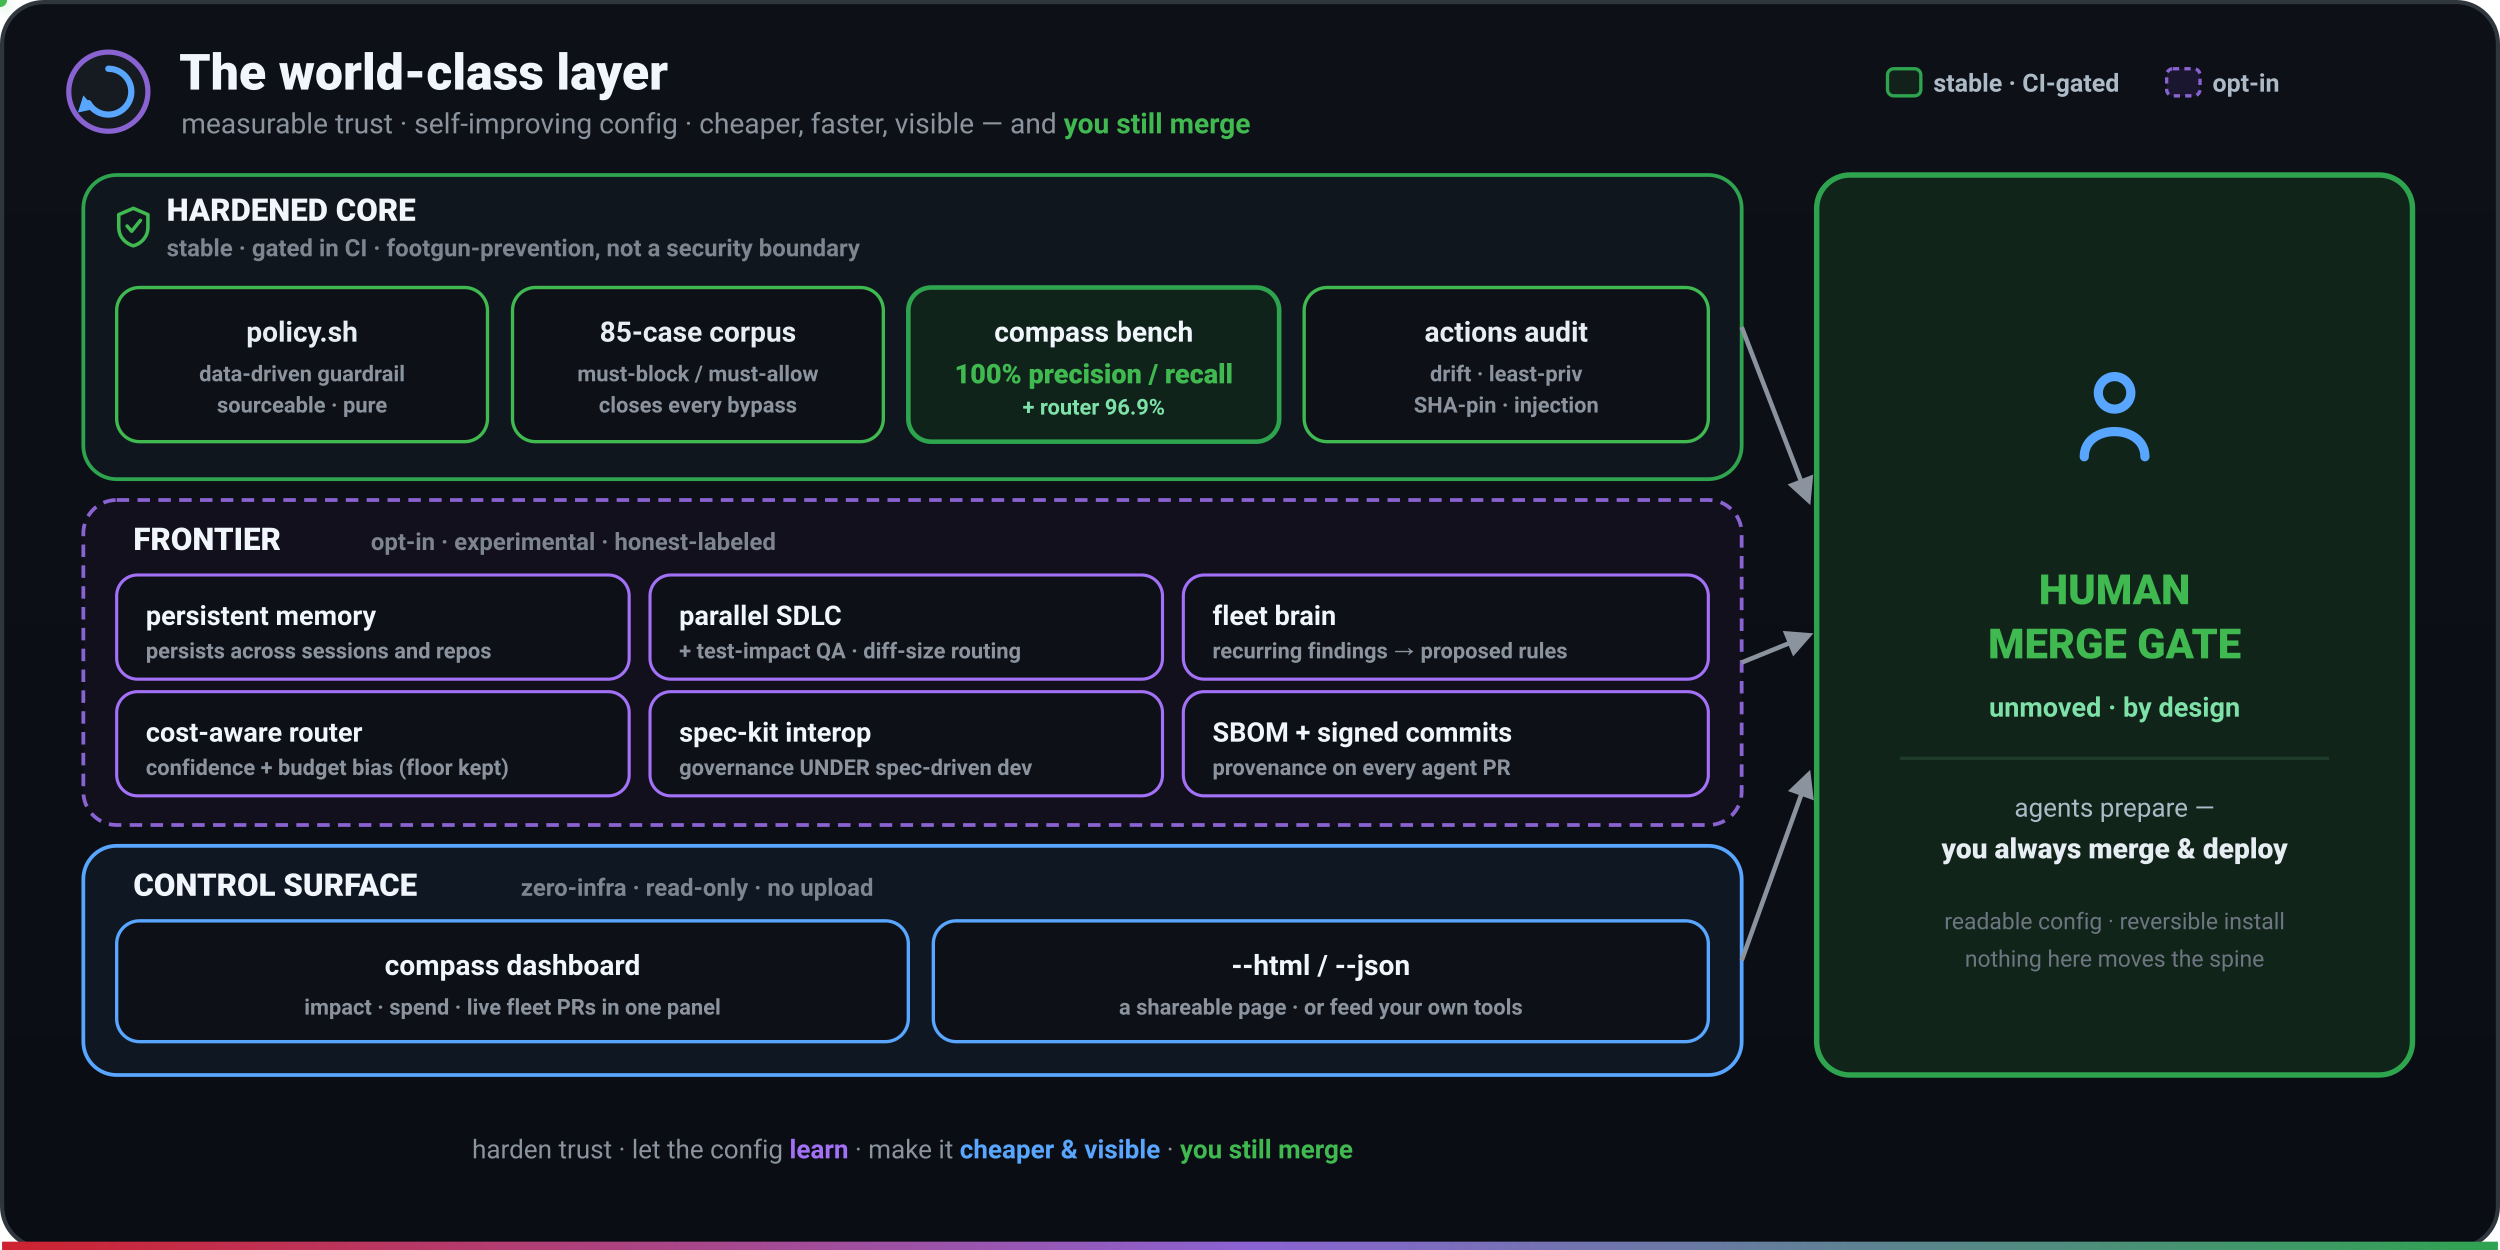
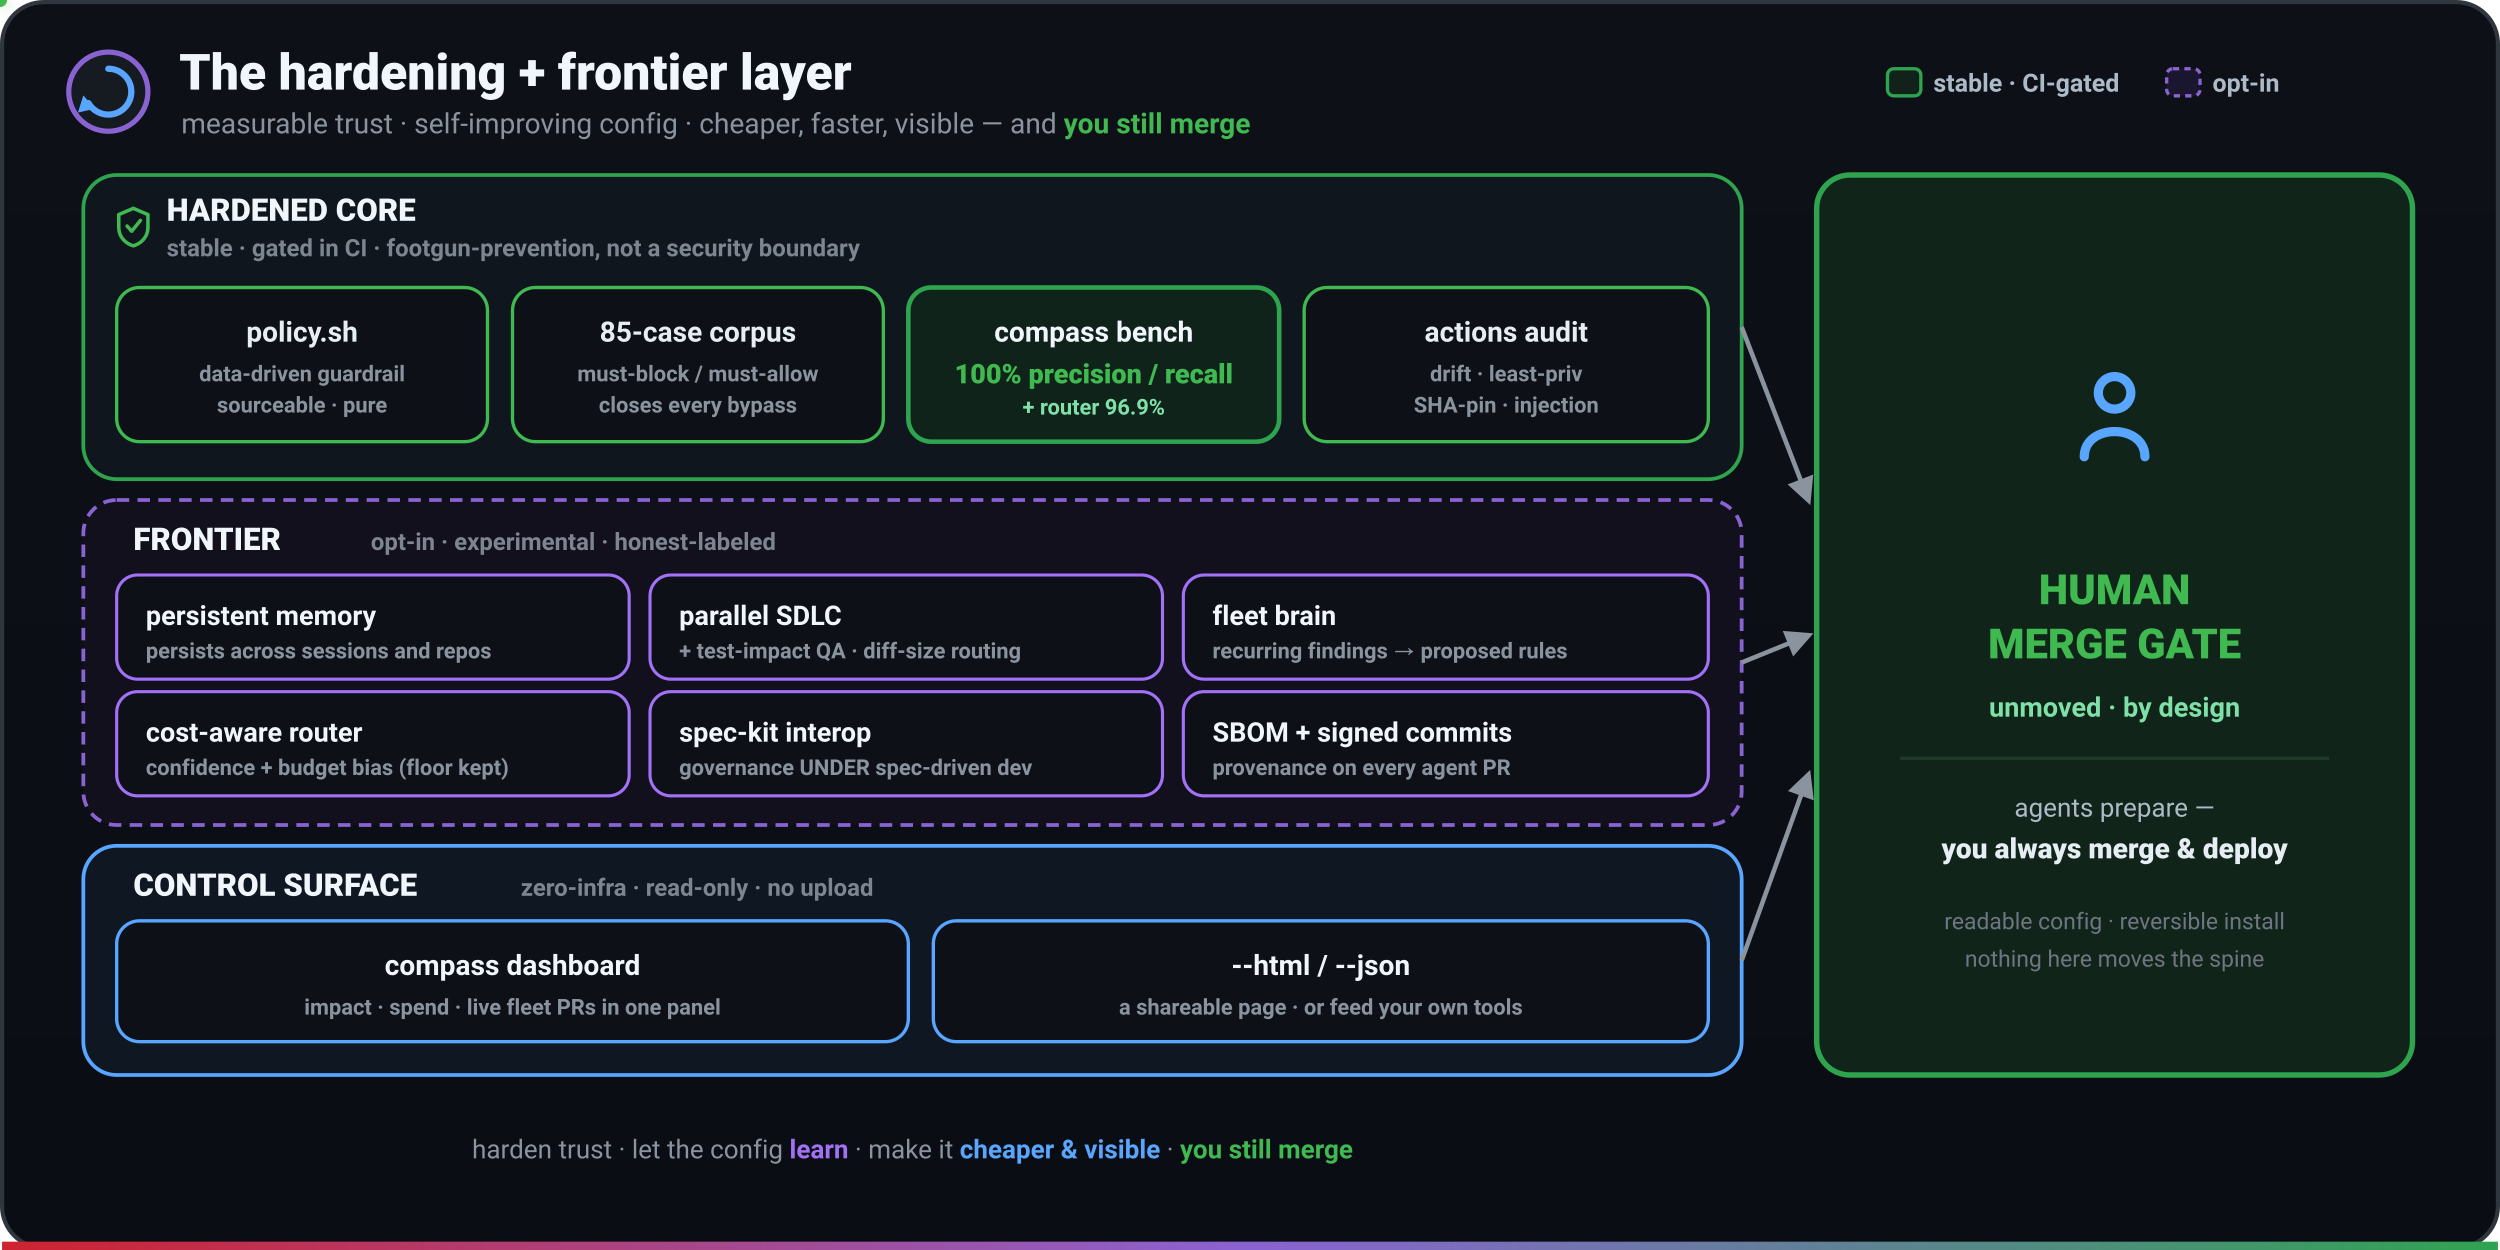
<svg xmlns="http://www.w3.org/2000/svg" viewBox="0 0 1200 600" font-family="ui-sans-serif, -apple-system, BlinkMacSystemFont, 'Segoe UI', Roboto, Helvetica, Arial, sans-serif">
  <defs>
    <linearGradient id="bg" x1="0" y1="0" x2="0" y2="1">
      <stop offset="0" stop-color="#0d1117" />
      <stop offset="1" stop-color="#0a0e14" />
    </linearGradient>
    <linearGradient id="acc" x1="0" y1="0" x2="1" y2="0">
      <stop offset="0" stop-color="#cf222e" />
      <stop offset="0.5" stop-color="#8A63D2" />
      <stop offset="1" stop-color="#2ea44f" />
      <animateTransform attributeName="gradientTransform" type="translate" values="-0.3 0;0.3 0;-0.3 0" dur="6s" repeatCount="indefinite" />
    </linearGradient>
    <marker id="ar" viewBox="0 0 10 10" refX="8" refY="5" markerWidth="6" markerHeight="6" orient="auto-start-reverse">
      <path d="M0 0L10 5L0 10z" fill="#8b949e" />
    </marker>
    <marker id="arg" viewBox="0 0 10 10" refX="8" refY="5" markerWidth="6" markerHeight="6" orient="auto-start-reverse">
      <path d="M0 0L10 5L0 10z" fill="#2ea44f" />
    </marker>
    <marker id="arp" viewBox="0 0 10 10" refX="8" refY="5" markerWidth="6" markerHeight="6" orient="auto-start-reverse">
      <path d="M0 0L10 5L0 10z" fill="#8A63D2" />
    </marker>
    <marker id="arb" viewBox="0 0 10 10" refX="8" refY="5" markerWidth="6" markerHeight="6" orient="auto-start-reverse">
      <path d="M0 0L10 5L0 10z" fill="#58a6ff" />
    </marker>
    <filter id="g" x="-60%" y="-60%" width="220%" height="220%">
      <feGaussianBlur stdDeviation="3" result="b" />
      <feMerge>
        <feMergeNode in="b" />
        <feMergeNode in="SourceGraphic" />
      </feMerge>
    </filter>
    <g id="ic-human" fill="none" stroke="currentColor" stroke-width="1.7" stroke-linecap="round" stroke-linejoin="round">
      <circle cx="0" cy="-4.4" r="3" />
      <path d="M-5.6,7.4 C-5.6,1.2 5.6,1.2 5.6,7.4" />
    </g>
    <g id="ic-shield" fill="none" stroke="currentColor" stroke-width="1.7" stroke-linejoin="round" stroke-linecap="round">
      <path d="M0,-8 L7,-5 V1 C7,6 3.5,9 0,10 C-3.5,9 -7,6 -7,1 V-5 Z" />
      <path d="M-3,0.5 L-0.8,3 L3.4,-2.2" />
    </g>
  </defs>
  <rect x="1" y="1" width="1198" height="598" rx="20" fill="url(#bg)" stroke="#30363d" stroke-width="2" />
  <rect x="1" y="596" width="1198" height="4" fill="url(#acc)" />
  <g transform="translate(52,44)">
    <circle r="19" fill="#161b22" stroke="#8A63D2" stroke-width="2.5" />
    <g>
      <path d="M0,-11 A11,11 0 1 1 -9.5,5.5" fill="none" stroke="#58a6ff" stroke-width="3" stroke-linecap="round" />
      <polygon points="-12,1.8 -6.4,8.2 -14.6,10" fill="#58a6ff" />
      <animateTransform attributeName="transform" type="rotate" from="0" to="360" dur="4s" repeatCount="indefinite" />
    </g>
-     <text x="34" y="-1" font-size="24" font-weight="800" fill="#f0f6fc">The world-class layer</text>
+     <text x="34" y="-1" font-size="24" font-weight="800" fill="#f0f6fc">The hardening + frontier layer</text>
    <text x="35" y="20" font-size="13.5" fill="#8b949e">measurable trust · self-improving config · cheaper, faster, visible — and <tspan fill="#3fb950" font-weight="700">you still merge</tspan>
    </text>
  </g>
  <g font-size="12" fill="#adbac7" font-weight="600">
    <rect x="906" y="33" width="16" height="13" rx="3" fill="#12211a" stroke="#2ea44f" stroke-width="1.6" />
    <text x="928" y="44">stable · CI-gated</text>
    <rect x="1040" y="33" width="16" height="13" rx="3" fill="#1b1630" stroke="#8A63D2" stroke-width="1.6" stroke-dasharray="3 2.5" />
    <text x="1062" y="44">opt-in</text>
  </g>
  <g>
    <rect x="40" y="84" width="796" height="146" rx="16" fill="#10161d" stroke="#2ea44f" stroke-width="1.8" />
    <g color="#3fb950" transform="translate(64,108)">
      <use href="#ic-shield" />
    </g>
    <text x="80" y="106" font-size="15" font-weight="800" fill="#f0f6fc">HARDENED CORE</text>
    <text x="80" y="123" font-size="11.5" fill="#7d8590" font-weight="600">stable · gated in CI · footgun-prevention, not a security boundary</text>
    <g font-weight="700">
      <g>
        <rect x="56" y="138" width="178" height="74" rx="11" fill="#0d1117" stroke="#3fb950" stroke-width="1.6" />
        <text x="145" y="164" text-anchor="middle" font-size="13.5" fill="#e6edf3">policy.sh</text>
        <text x="145" y="183" text-anchor="middle" font-size="10.5" fill="#8b949e" font-weight="600">data-driven guardrail</text>
        <text x="145" y="198" text-anchor="middle" font-size="10.5" fill="#8b949e" font-weight="600">sourceable · pure</text>
      </g>
      <g>
        <rect x="246" y="138" width="178" height="74" rx="11" fill="#0d1117" stroke="#3fb950" stroke-width="1.6" />
        <text x="335" y="164" text-anchor="middle" font-size="13.5" fill="#e6edf3">85-case corpus</text>
        <text x="335" y="183" text-anchor="middle" font-size="10.5" fill="#8b949e" font-weight="600">must-block / must-allow</text>
        <text x="335" y="198" text-anchor="middle" font-size="10.5" fill="#8b949e" font-weight="600">closes every bypass</text>
      </g>
      <g>
        <rect x="436" y="138" width="178" height="74" rx="11" fill="#10231a" stroke="#2ea44f" stroke-width="2.2" />
        <text x="525" y="164" text-anchor="middle" font-size="13.5" fill="#f0f6fc">compass bench</text>
        <text x="525" y="184" text-anchor="middle" font-size="13" fill="#3fb950" font-weight="800">100% precision / recall</text>
        <text x="525" y="199" text-anchor="middle" font-size="10.5" fill="#7ee2a8" font-weight="600">+ router 96.9%</text>
      </g>
      <g>
        <rect x="626" y="138" width="194" height="74" rx="11" fill="#0d1117" stroke="#3fb950" stroke-width="1.6" />
        <text x="723" y="164" text-anchor="middle" font-size="13.5" fill="#e6edf3">actions audit</text>
        <text x="723" y="183" text-anchor="middle" font-size="10.5" fill="#8b949e" font-weight="600">drift · least-priv</text>
        <text x="723" y="198" text-anchor="middle" font-size="10.5" fill="#8b949e" font-weight="600">SHA-pin · injection</text>
      </g>
    </g>
  </g>
  <g>
    <rect x="40" y="240" width="796" height="156" rx="16" fill="#13101d" stroke="#8A63D2" stroke-width="1.8" stroke-dasharray="6 4" />
    <text x="64" y="264" font-size="15" font-weight="800" fill="#f0f6fc">FRONTIER</text>
    <text x="178" y="264" font-size="11.5" fill="#7d8590" font-weight="600">opt-in · experimental · honest-labeled</text>
    <g font-weight="700" font-size="12.5" fill="#e6edf3">
      <g>
        <rect x="56" y="276" width="246" height="50" rx="10" fill="#0d1117" stroke="#a371f7" stroke-width="1.5" />
        <text x="70" y="300" font-size="13" fill="#f0f6fc">persistent memory</text>
        <text x="70" y="316" font-size="10.5" fill="#8b949e" font-weight="600">persists across sessions and repos</text>
      </g>
      <g>
        <rect x="312" y="276" width="246" height="50" rx="10" fill="#0d1117" stroke="#a371f7" stroke-width="1.5" />
        <text x="326" y="300" font-size="13" fill="#f0f6fc">parallel SDLC</text>
        <text x="326" y="316" font-size="10.5" fill="#8b949e" font-weight="600">+ test-impact QA · diff-size routing</text>
      </g>
      <g>
        <rect x="568" y="276" width="252" height="50" rx="10" fill="#0d1117" stroke="#a371f7" stroke-width="1.5" />
        <text x="582" y="300" font-size="13" fill="#f0f6fc">fleet brain</text>
        <text x="582" y="316" font-size="10.5" fill="#8b949e" font-weight="600">recurring findings → proposed rules</text>
      </g>
      <g>
        <rect x="56" y="332" width="246" height="50" rx="10" fill="#0d1117" stroke="#a371f7" stroke-width="1.5" />
        <text x="70" y="356" font-size="13" fill="#f0f6fc">cost-aware router</text>
        <text x="70" y="372" font-size="10.5" fill="#8b949e" font-weight="600">confidence + budget bias (floor kept)</text>
      </g>
      <g>
        <rect x="312" y="332" width="246" height="50" rx="10" fill="#0d1117" stroke="#a371f7" stroke-width="1.5" />
        <text x="326" y="356" font-size="13" fill="#f0f6fc">spec-kit interop</text>
        <text x="326" y="372" font-size="10.5" fill="#8b949e" font-weight="600">governance UNDER spec-driven dev</text>
      </g>
      <g>
        <rect x="568" y="332" width="252" height="50" rx="10" fill="#0d1117" stroke="#a371f7" stroke-width="1.5" />
        <text x="582" y="356" font-size="13" fill="#f0f6fc">SBOM + signed commits</text>
        <text x="582" y="372" font-size="10.5" fill="#8b949e" font-weight="600">provenance on every agent PR</text>
      </g>
    </g>
  </g>
  <g>
    <rect x="40" y="406" width="796" height="110" rx="16" fill="#0f1822" stroke="#58a6ff" stroke-width="1.8" />
    <text x="64" y="430" font-size="15" font-weight="800" fill="#f0f6fc">CONTROL SURFACE</text>
    <text x="250" y="430" font-size="11.5" fill="#7d8590" font-weight="600">zero-infra · read-only · no upload</text>
    <g font-weight="700">
      <g>
        <rect x="56" y="442" width="380" height="58" rx="11" fill="#0d1117" stroke="#58a6ff" stroke-width="1.6" />
        <text x="246" y="468" text-anchor="middle" font-size="13.5" fill="#f0f6fc">compass dashboard</text>
        <text x="246" y="487" text-anchor="middle" font-size="10.5" fill="#8b949e" font-weight="600">impact · spend · live fleet PRs in one panel</text>
      </g>
      <g>
        <rect x="448" y="442" width="372" height="58" rx="11" fill="#0d1117" stroke="#58a6ff" stroke-width="1.6" />
        <text x="634" y="468" text-anchor="middle" font-size="13.5" fill="#f0f6fc">--html / --json</text>
        <text x="634" y="487" text-anchor="middle" font-size="10.5" fill="#8b949e" font-weight="600">a shareable page · or feed your own tools</text>
      </g>
    </g>
  </g>
  <line x1="836" y1="157" x2="868" y2="240" stroke="#8b949e" stroke-width="2.2" marker-end="url(#ar)" />
  <line x1="836" y1="318" x2="868" y2="305" stroke="#8b949e" stroke-width="2.2" marker-end="url(#ar)" />
  <line x1="836" y1="461" x2="868" y2="372" stroke="#8b949e" stroke-width="2.2" marker-end="url(#ar)" />
  <circle r="3.4" fill="#3fb950" filter="url(#g)">
    <animateMotion path="M836,318 L866,306" dur="1.5s" begin="1.6s" repeatCount="indefinite" />
  </circle>
  <g>
    <rect x="872" y="84" width="286" height="432" rx="16" fill="#10241a" stroke="#2ea44f" stroke-width="2.6" />
    <g color="#58a6ff" transform="translate(1015,200) scale(2.6)">
      <use href="#ic-human" />
    </g>
    <text x="1015" y="290" text-anchor="middle" font-size="20" font-weight="800" fill="#3fb950">HUMAN</text>
    <text x="1015" y="316" text-anchor="middle" font-size="20" font-weight="800" fill="#3fb950">MERGE GATE</text>
    <text x="1015" y="344" text-anchor="middle" font-size="13" fill="#7ee2a8" font-weight="700">unmoved · by design</text>
    <line x1="912" y1="364" x2="1118" y2="364" stroke="#1f3b2a" stroke-width="1.5" />
    <text x="1015" y="392" text-anchor="middle" font-size="12.5" fill="#adbac7">agents prepare —</text>
    <text x="1015" y="412" text-anchor="middle" font-size="13.5" fill="#e6edf3" font-weight="800">you always merge &amp; deploy</text>
    <text x="1015" y="446" text-anchor="middle" font-size="11" fill="#6e7681">readable config · reversible install</text>
    <text x="1015" y="464" text-anchor="middle" font-size="11" fill="#6e7681">nothing here moves the spine</text>
  </g>
  <text x="438" y="556" text-anchor="middle" font-size="12.5" fill="#8b949e">harden trust  ·  let the config <tspan fill="#a371f7" font-weight="700">learn</tspan>  ·  make it <tspan fill="#58a6ff" font-weight="700">cheaper &amp; visible</tspan>  ·  <tspan fill="#3fb950" font-weight="700">you still merge</tspan>
  </text>
</svg>
